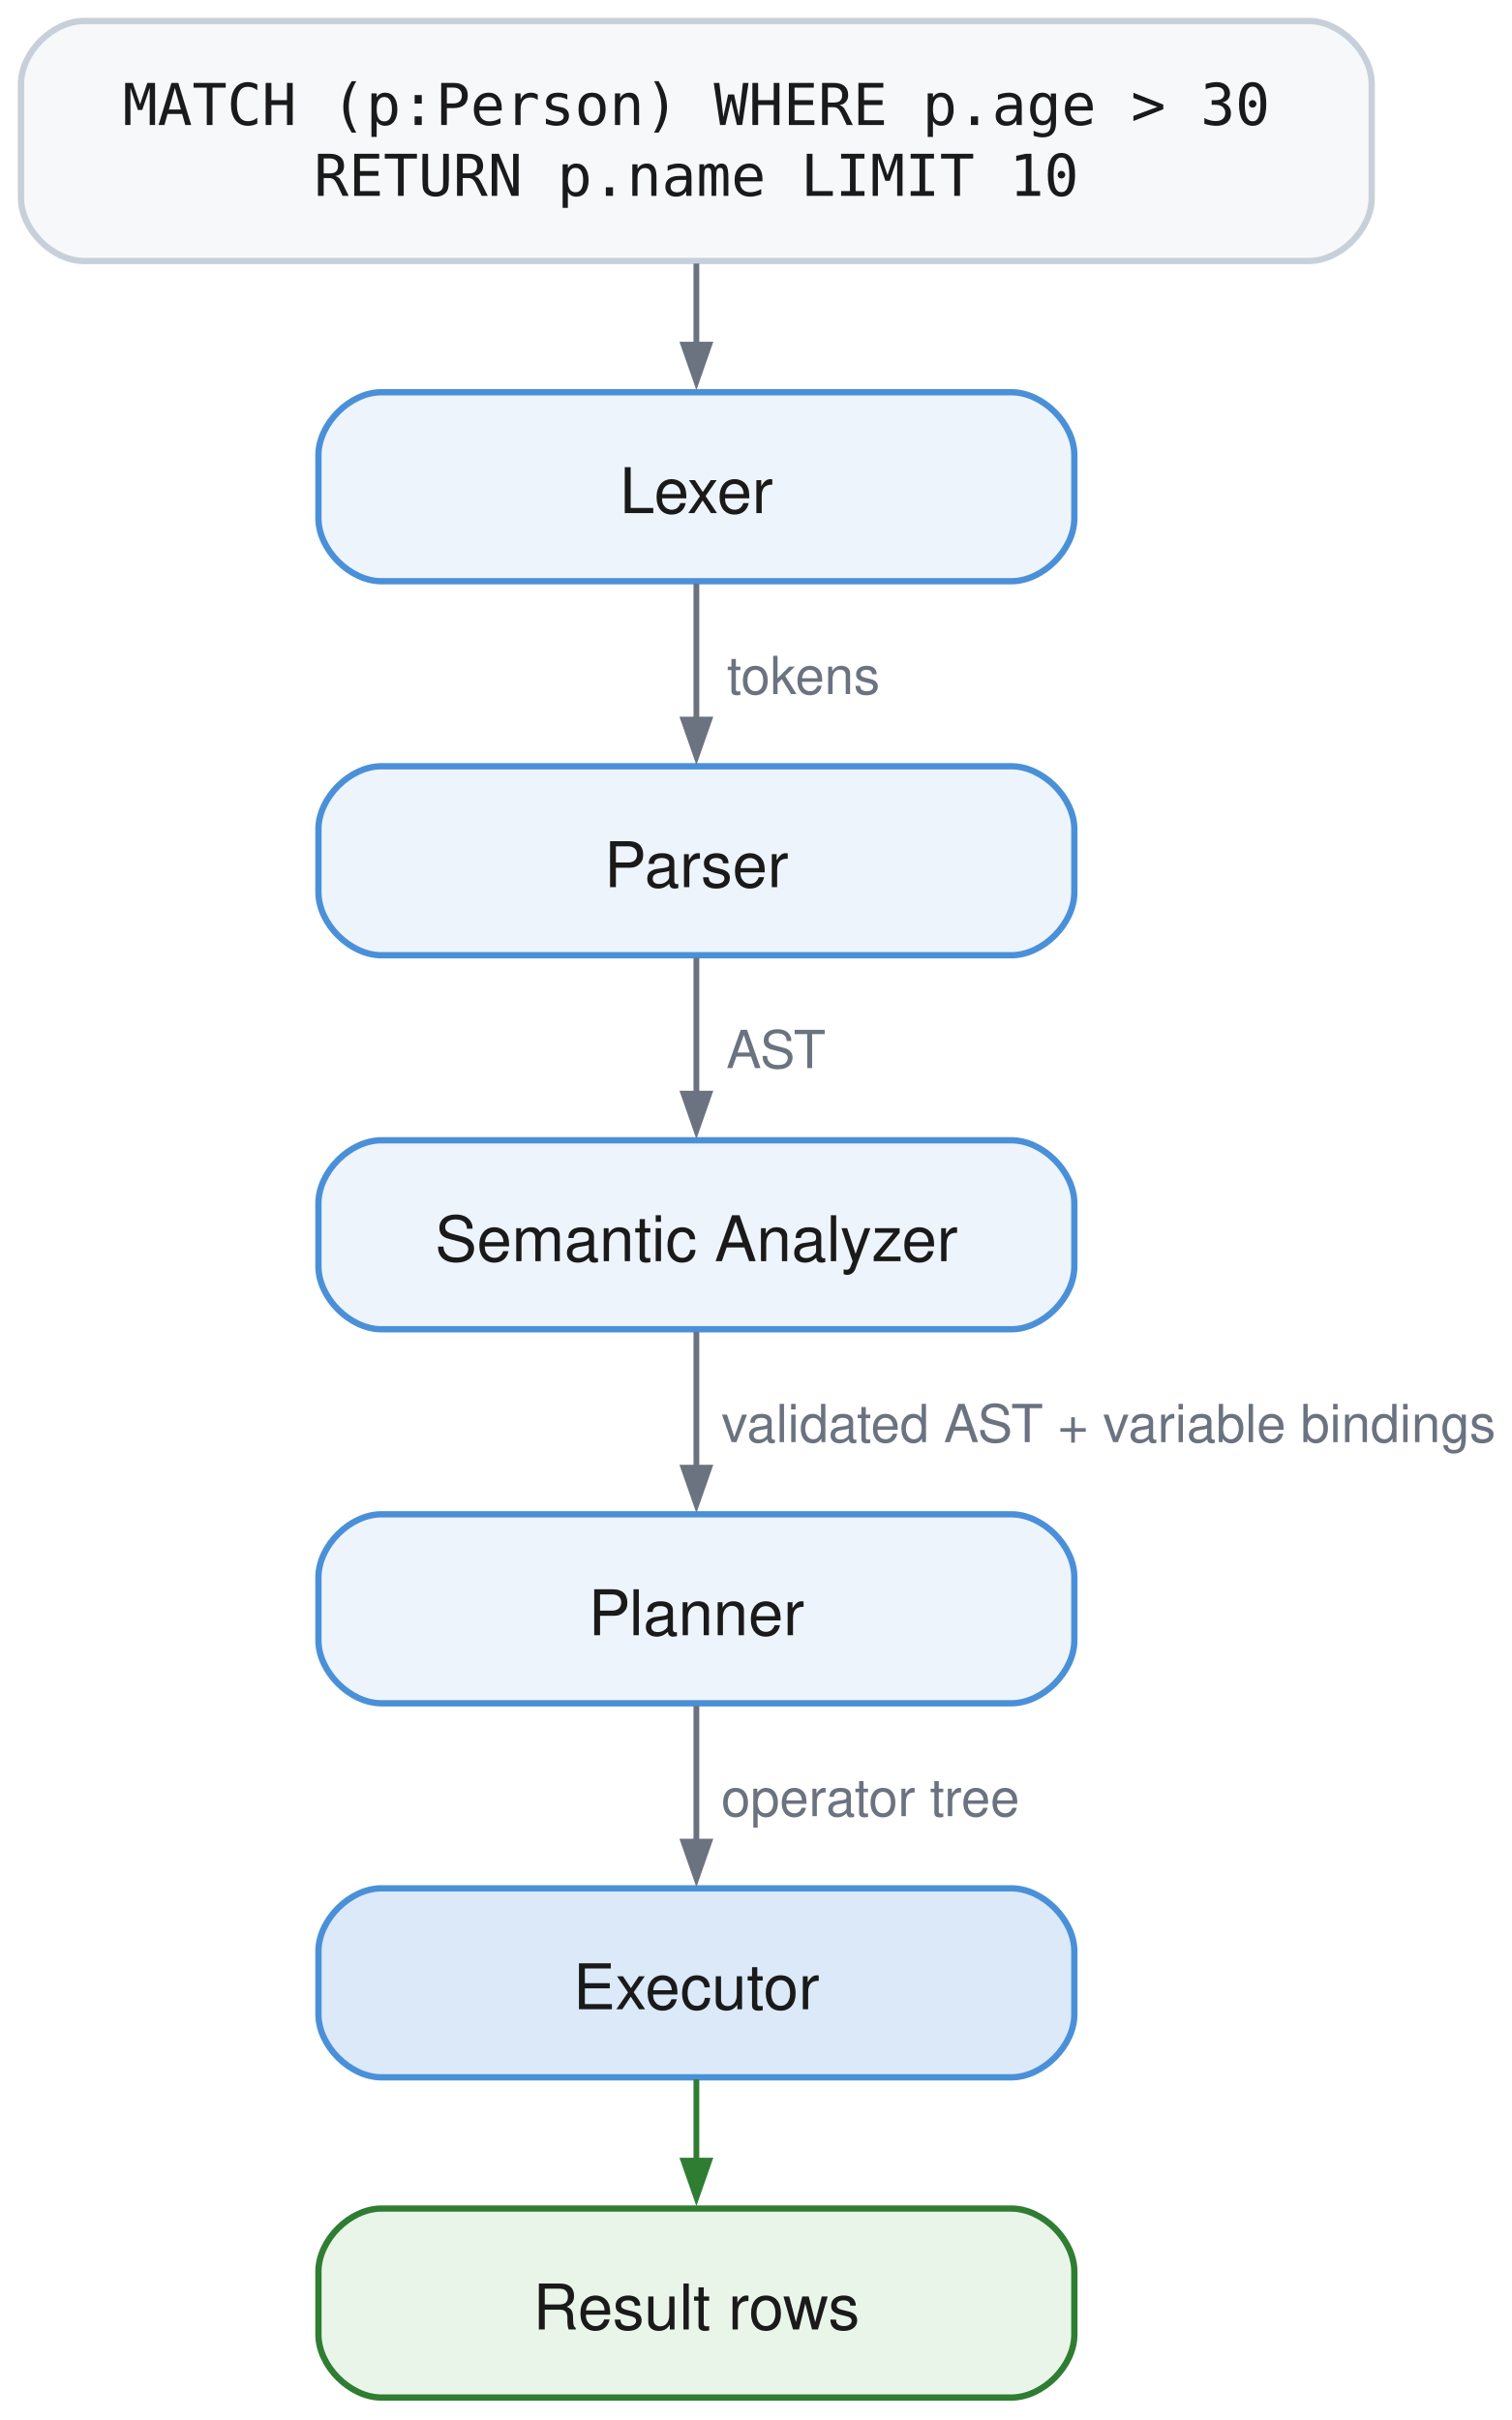
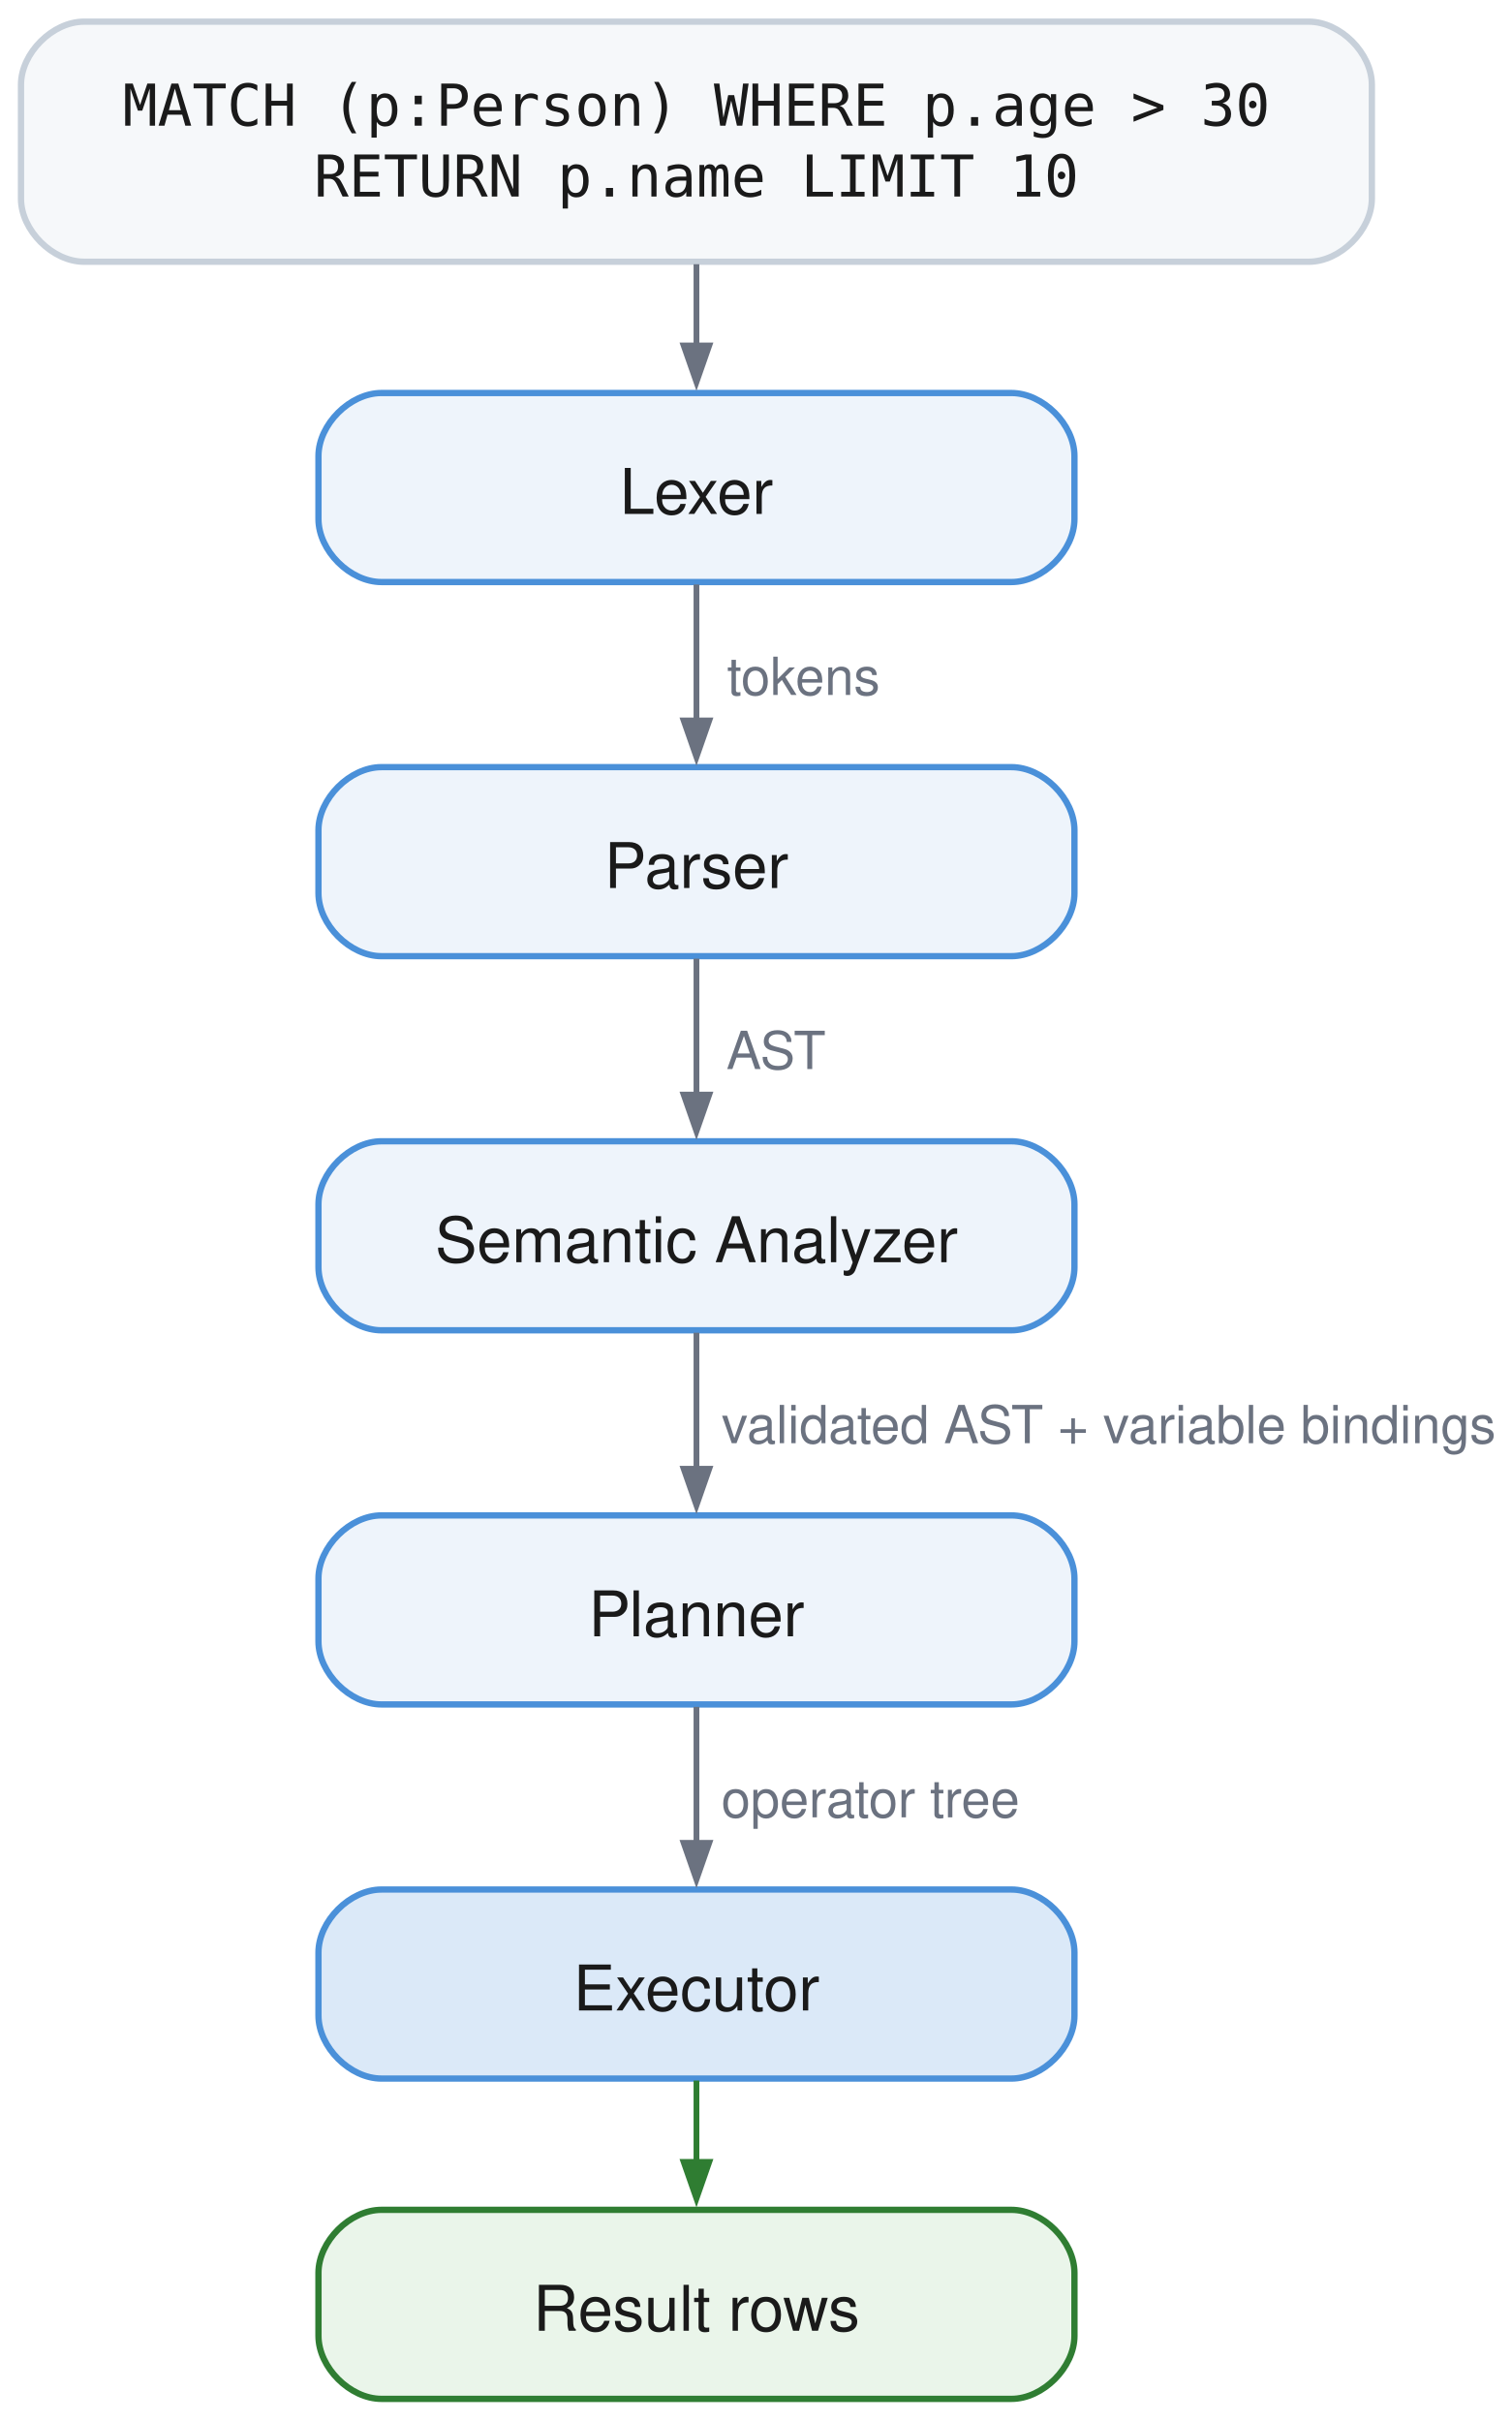
- <svg xmlns="http://www.w3.org/2000/svg" viewBox="0.00 0.00 288.00 461.00">
+ <svg xmlns="http://www.w3.org/2000/svg" width="384" height="615" viewBox="0.00 0.00 288.00 461.00">
  <g id="graph0" class="graph" transform="scale(1 1) rotate(0) translate(4 456.72)">
    <g id="node1" class="node">
      <path fill="#f6f8fa" stroke="#c7d0da" stroke-width="1.2" d="M245.31,-452.72C245.31,-452.72 12,-452.72 12,-452.72 6,-452.72 0,-446.72 0,-440.72 0,-440.72 0,-419 0,-419 0,-413 6,-407 12,-407 12,-407 245.31,-407 245.31,-407 251.31,-407 257.31,-413 257.31,-419 257.31,-419 257.31,-440.72 257.31,-440.72 257.31,-446.72 251.31,-452.72 245.31,-452.72" />
      <text xml:space="preserve" text-anchor="middle" x="128.66" y="-432.91" font-family="Menlo,Consolas,monospace" font-size="11.00" fill="#1a1a1a">MATCH (p:Person) WHERE p.age &gt; 30</text>
      <text xml:space="preserve" text-anchor="middle" x="128.66" y="-419.41" font-family="Menlo,Consolas,monospace" font-size="11.00" fill="#1a1a1a">RETURN p.name LIMIT 10</text>
    </g>
    <g id="node2" class="node">
      <path fill="#eef4fb" stroke="#4a90d9" stroke-width="1.2" d="M188.66,-382C188.66,-382 68.66,-382 68.66,-382 62.65,-382 56.66,-376 56.66,-370 56.66,-370 56.66,-358 56.66,-358 56.66,-352 62.66,-346 68.66,-346 68.66,-346 188.66,-346 188.66,-346 194.66,-346 200.66,-352 200.66,-358 200.66,-358 200.66,-370 200.66,-370 200.66,-376 194.66,-382 188.66,-382" />
      <text xml:space="preserve" text-anchor="middle" x="128.66" y="-358.98" font-family="Helvetica,Arial,sans-serif" font-size="12.00" fill="#1a1a1a">Lexer</text>
    </g>
    <g id="edge1" class="edge">
      <path fill="none" stroke="#6b7280" stroke-width="1.1" d="M128.66,-406.52C128.66,-401.46 128.66,-396.03 128.66,-390.83" />
      <polygon fill="#6b7280" stroke="#6b7280" stroke-width="1.1" points="131.11,-391.06 128.66,-384.06 126.21,-391.06 131.11,-391.06" />
    </g>
    <g id="node3" class="node">
      <path fill="#eef4fb" stroke="#4a90d9" stroke-width="1.2" d="M188.66,-310.75C188.66,-310.75 68.66,-310.75 68.66,-310.75 62.65,-310.75 56.66,-304.75 56.66,-298.75 56.66,-298.75 56.66,-286.75 56.66,-286.75 56.66,-280.75 62.66,-274.75 68.66,-274.75 68.66,-274.75 188.66,-274.75 188.66,-274.75 194.66,-274.75 200.66,-280.75 200.66,-286.75 200.66,-286.75 200.66,-298.75 200.66,-298.75 200.66,-304.75 194.66,-310.75 188.66,-310.75" />
      <text xml:space="preserve" text-anchor="middle" x="128.66" y="-287.73" font-family="Helvetica,Arial,sans-serif" font-size="12.00" fill="#1a1a1a">Parser</text>
    </g>
    <g id="edge2" class="edge">
      <path fill="none" stroke="#6b7280" stroke-width="1.1" d="M128.66,-345.53C128.66,-337.67 128.66,-328.25 128.66,-319.61" />
      <polygon fill="#6b7280" stroke="#6b7280" stroke-width="1.1" points="131.11,-319.64 128.66,-312.64 126.21,-319.64 131.11,-319.64" />
      <text xml:space="preserve" text-anchor="middle" x="146.28" y="-324.5" font-family="Helvetica,Arial,sans-serif" font-size="10.00" fill="#6b7280">  tokens</text>
    </g>
    <g id="node4" class="node">
      <path fill="#eef4fb" stroke="#4a90d9" stroke-width="1.2" d="M188.66,-239.5C188.66,-239.5 68.66,-239.5 68.66,-239.5 62.65,-239.5 56.66,-233.5 56.66,-227.5 56.66,-227.5 56.66,-215.5 56.66,-215.5 56.66,-209.5 62.66,-203.5 68.66,-203.5 68.66,-203.5 188.66,-203.5 188.66,-203.5 194.66,-203.5 200.66,-209.5 200.66,-215.5 200.66,-215.5 200.66,-227.5 200.66,-227.5 200.66,-233.5 194.66,-239.5 188.66,-239.5" />
      <text xml:space="preserve" text-anchor="middle" x="128.66" y="-216.47" font-family="Helvetica,Arial,sans-serif" font-size="12.00" fill="#1a1a1a">Semantic Analyzer</text>
    </g>
    <g id="edge3" class="edge">
      <path fill="none" stroke="#6b7280" stroke-width="1.1" d="M128.66,-274.28C128.66,-266.42 128.66,-257 128.66,-248.36" />
      <polygon fill="#6b7280" stroke="#6b7280" stroke-width="1.1" points="131.11,-248.39 128.66,-241.39 126.21,-248.39 131.11,-248.39" />
      <text xml:space="preserve" text-anchor="middle" x="141.03" y="-253.25" font-family="Helvetica,Arial,sans-serif" font-size="10.00" fill="#6b7280">  AST</text>
    </g>
    <g id="node5" class="node">
      <path fill="#eef4fb" stroke="#4a90d9" stroke-width="1.2" d="M188.66,-168.25C188.66,-168.25 68.66,-168.25 68.66,-168.25 62.65,-168.25 56.66,-162.25 56.66,-156.25 56.66,-156.25 56.66,-144.25 56.66,-144.25 56.66,-138.25 62.66,-132.25 68.66,-132.25 68.66,-132.25 188.66,-132.25 188.66,-132.25 194.66,-132.25 200.66,-138.25 200.66,-144.25 200.66,-144.25 200.66,-156.25 200.66,-156.25 200.66,-162.25 194.66,-168.25 188.66,-168.25" />
      <text xml:space="preserve" text-anchor="middle" x="128.66" y="-145.22" font-family="Helvetica,Arial,sans-serif" font-size="12.00" fill="#1a1a1a">Planner</text>
    </g>
    <g id="edge4" class="edge">
      <path fill="none" stroke="#6b7280" stroke-width="1.1" d="M128.66,-203.03C128.66,-195.17 128.66,-185.75 128.66,-177.11" />
      <polygon fill="#6b7280" stroke="#6b7280" stroke-width="1.1" points="131.11,-177.14 128.66,-170.14 126.21,-177.14 131.11,-177.14" />
      <text xml:space="preserve" text-anchor="middle" x="204.41" y="-182" font-family="Helvetica,Arial,sans-serif" font-size="10.00" fill="#6b7280">  validated AST + variable bindings</text>
    </g>
    <g id="node6" class="node">
      <path fill="#dbe9f8" stroke="#4a90d9" stroke-width="1.2" d="M188.66,-97C188.66,-97 68.66,-97 68.66,-97 62.65,-97 56.66,-91 56.66,-85 56.66,-85 56.66,-73 56.66,-73 56.66,-67 62.66,-61 68.66,-61 68.66,-61 188.66,-61 188.66,-61 194.66,-61 200.66,-67 200.66,-73 200.66,-73 200.66,-85 200.66,-85 200.66,-91 194.66,-97 188.66,-97" />
      <text xml:space="preserve" text-anchor="middle" x="128.66" y="-73.97" font-family="Helvetica,Arial,sans-serif" font-size="12.00" fill="#1a1a1a">Executor</text>
    </g>
    <g id="edge5" class="edge">
      <path fill="none" stroke="#6b7280" stroke-width="1.1" d="M128.66,-131.78C128.66,-123.92 128.66,-114.5 128.66,-105.86" />
      <polygon fill="#6b7280" stroke="#6b7280" stroke-width="1.1" points="131.11,-105.89 128.66,-98.89 126.21,-105.89 131.11,-105.89" />
      <text xml:space="preserve" text-anchor="middle" x="159.03" y="-110.75" font-family="Helvetica,Arial,sans-serif" font-size="10.00" fill="#6b7280">  operator tree</text>
    </g>
    <g id="node7" class="node">
      <path fill="#eaf5ea" stroke="#2f7d32" stroke-width="1.2" d="M188.66,-36C188.66,-36 68.66,-36 68.66,-36 62.65,-36 56.66,-30 56.66,-24 56.66,-24 56.66,-12 56.66,-12 56.66,-6 62.66,0 68.66,0 68.66,0 188.66,0 188.66,0 194.66,0 200.66,-6 200.66,-12 200.66,-12 200.66,-24 200.66,-24 200.66,-30 194.66,-36 188.66,-36" />
      <text xml:space="preserve" text-anchor="middle" x="128.66" y="-12.97" font-family="Helvetica,Arial,sans-serif" font-size="12.00" fill="#1a1a1a">Result rows</text>
    </g>
    <g id="edge6" class="edge">
      <path fill="none" stroke="#2f7d32" stroke-width="1.1" d="M128.66,-60.62C128.66,-55.74 128.66,-50.33 128.66,-45.06" />
      <polygon fill="#2f7d32" stroke="#2f7d32" stroke-width="1.1" points="131.11,-45.13 128.66,-38.13 126.21,-45.13 131.11,-45.13" />
    </g>
  </g>
</svg>
